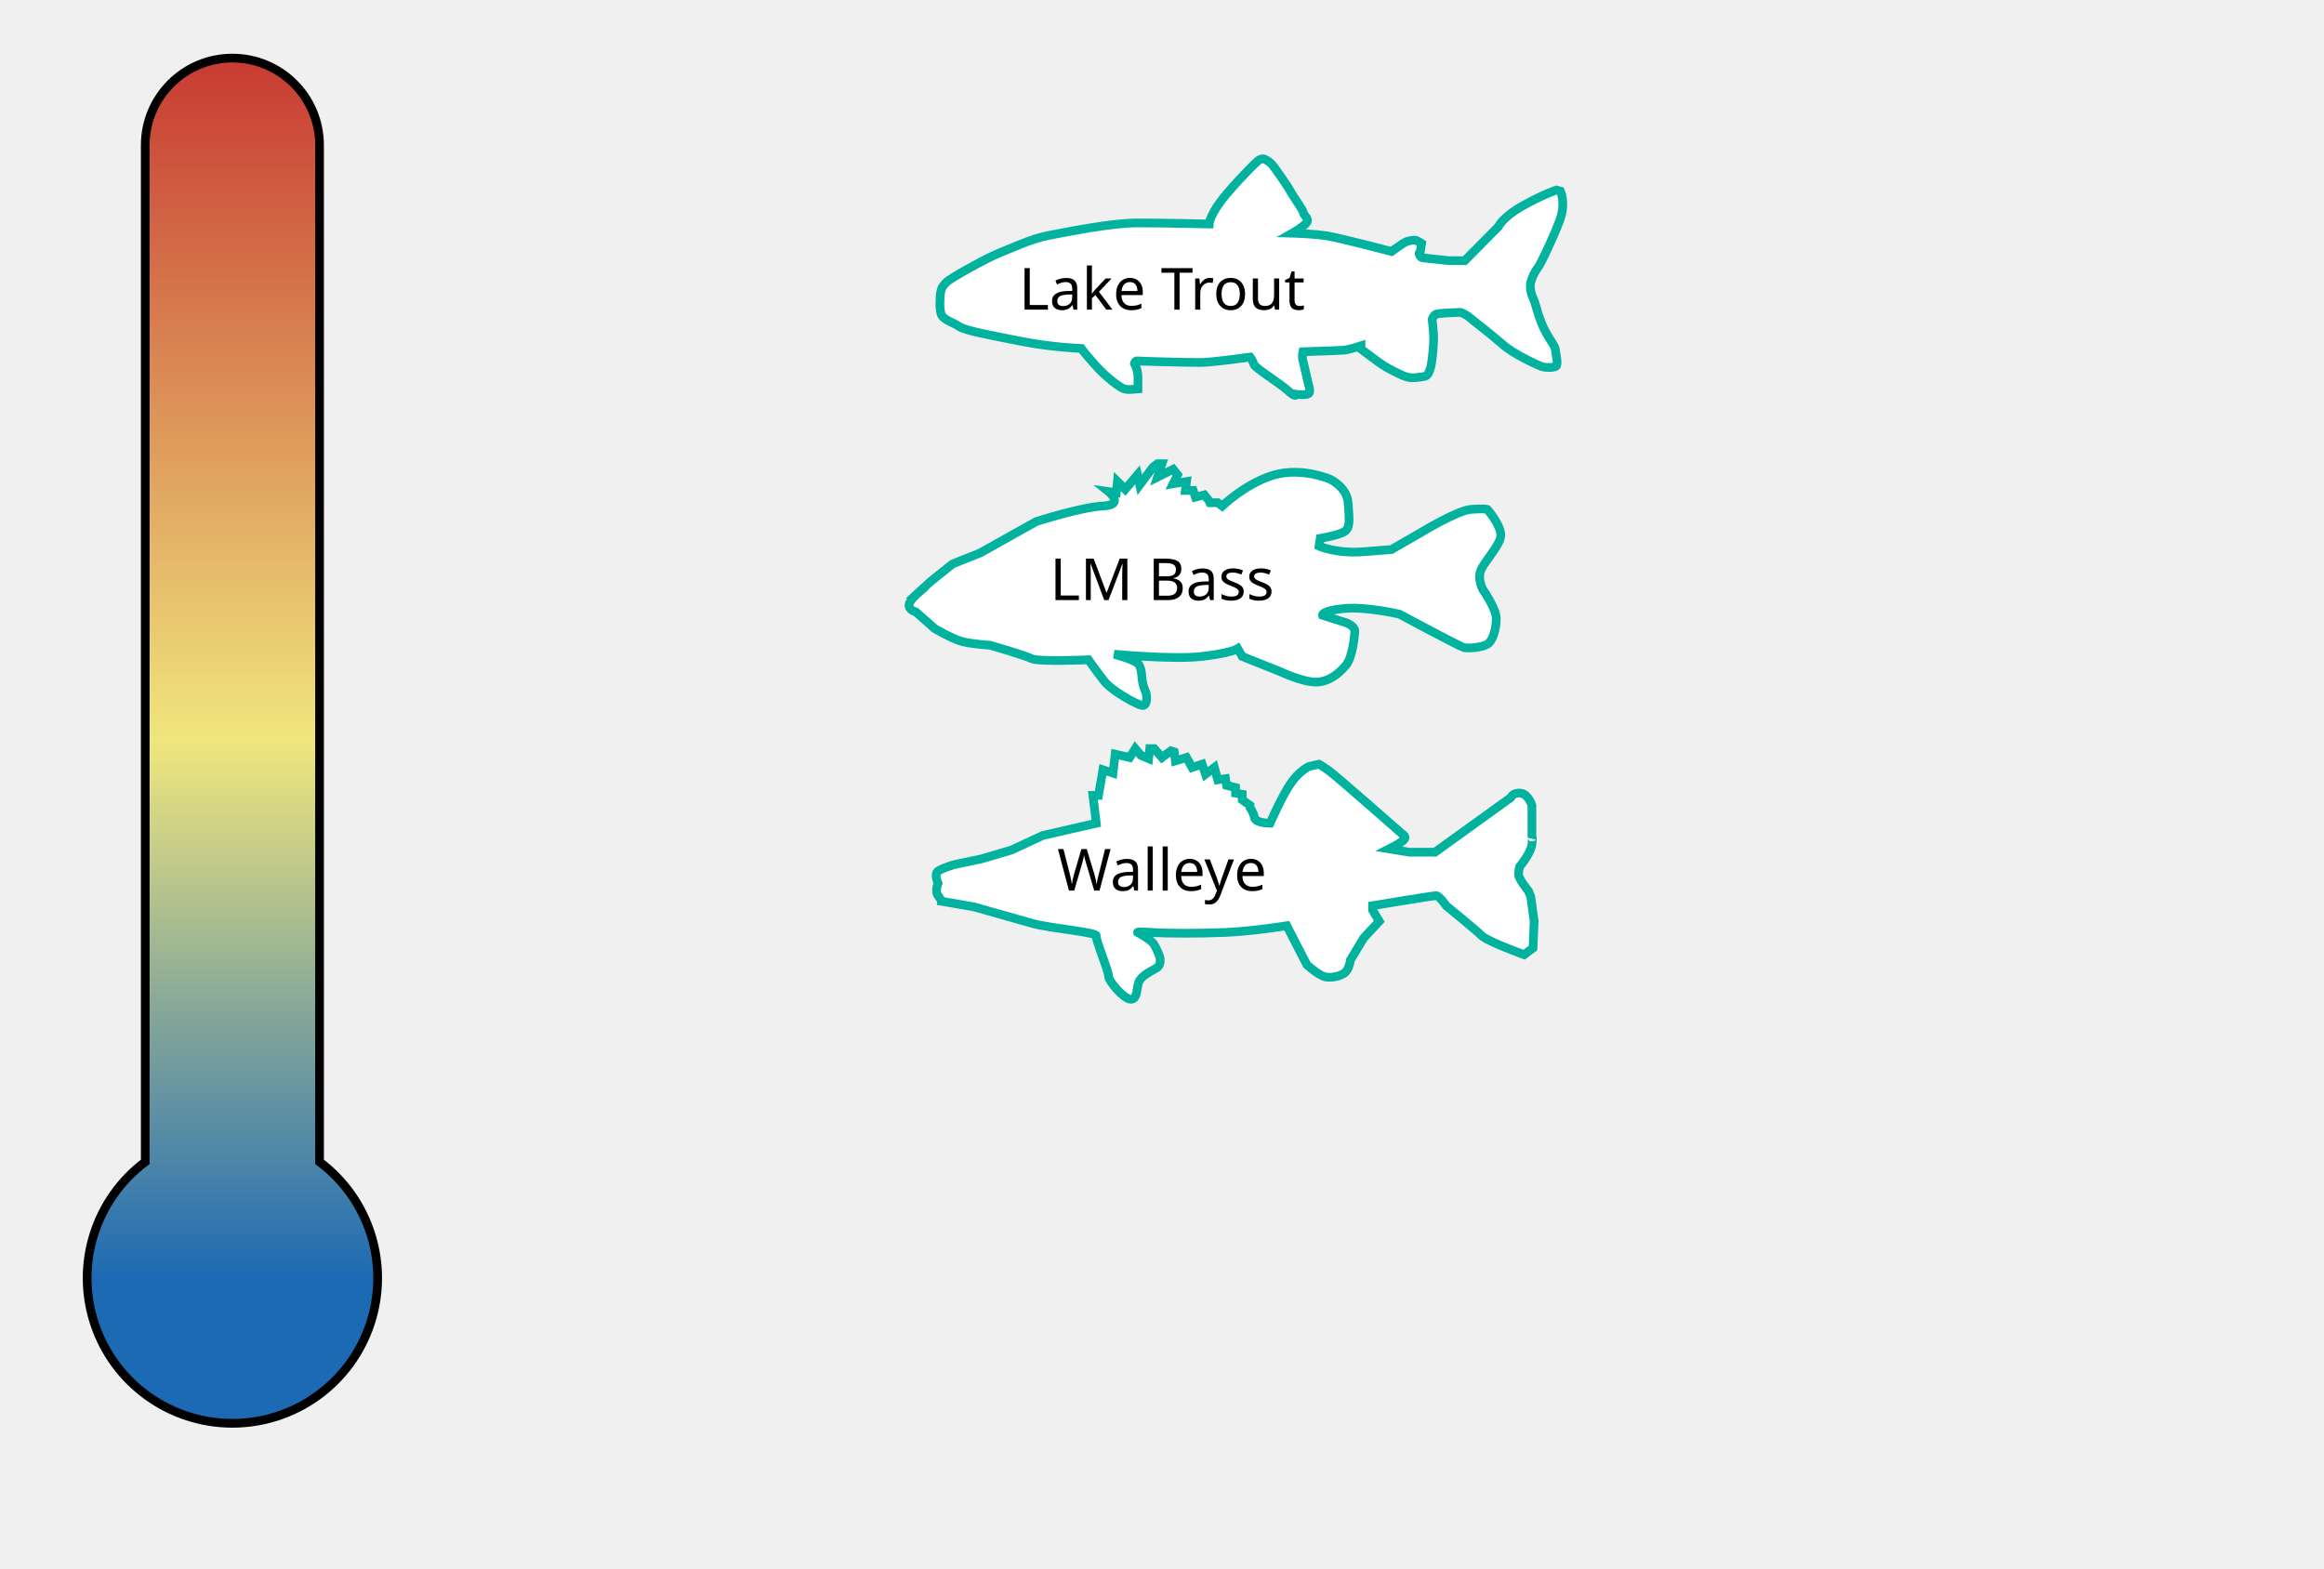
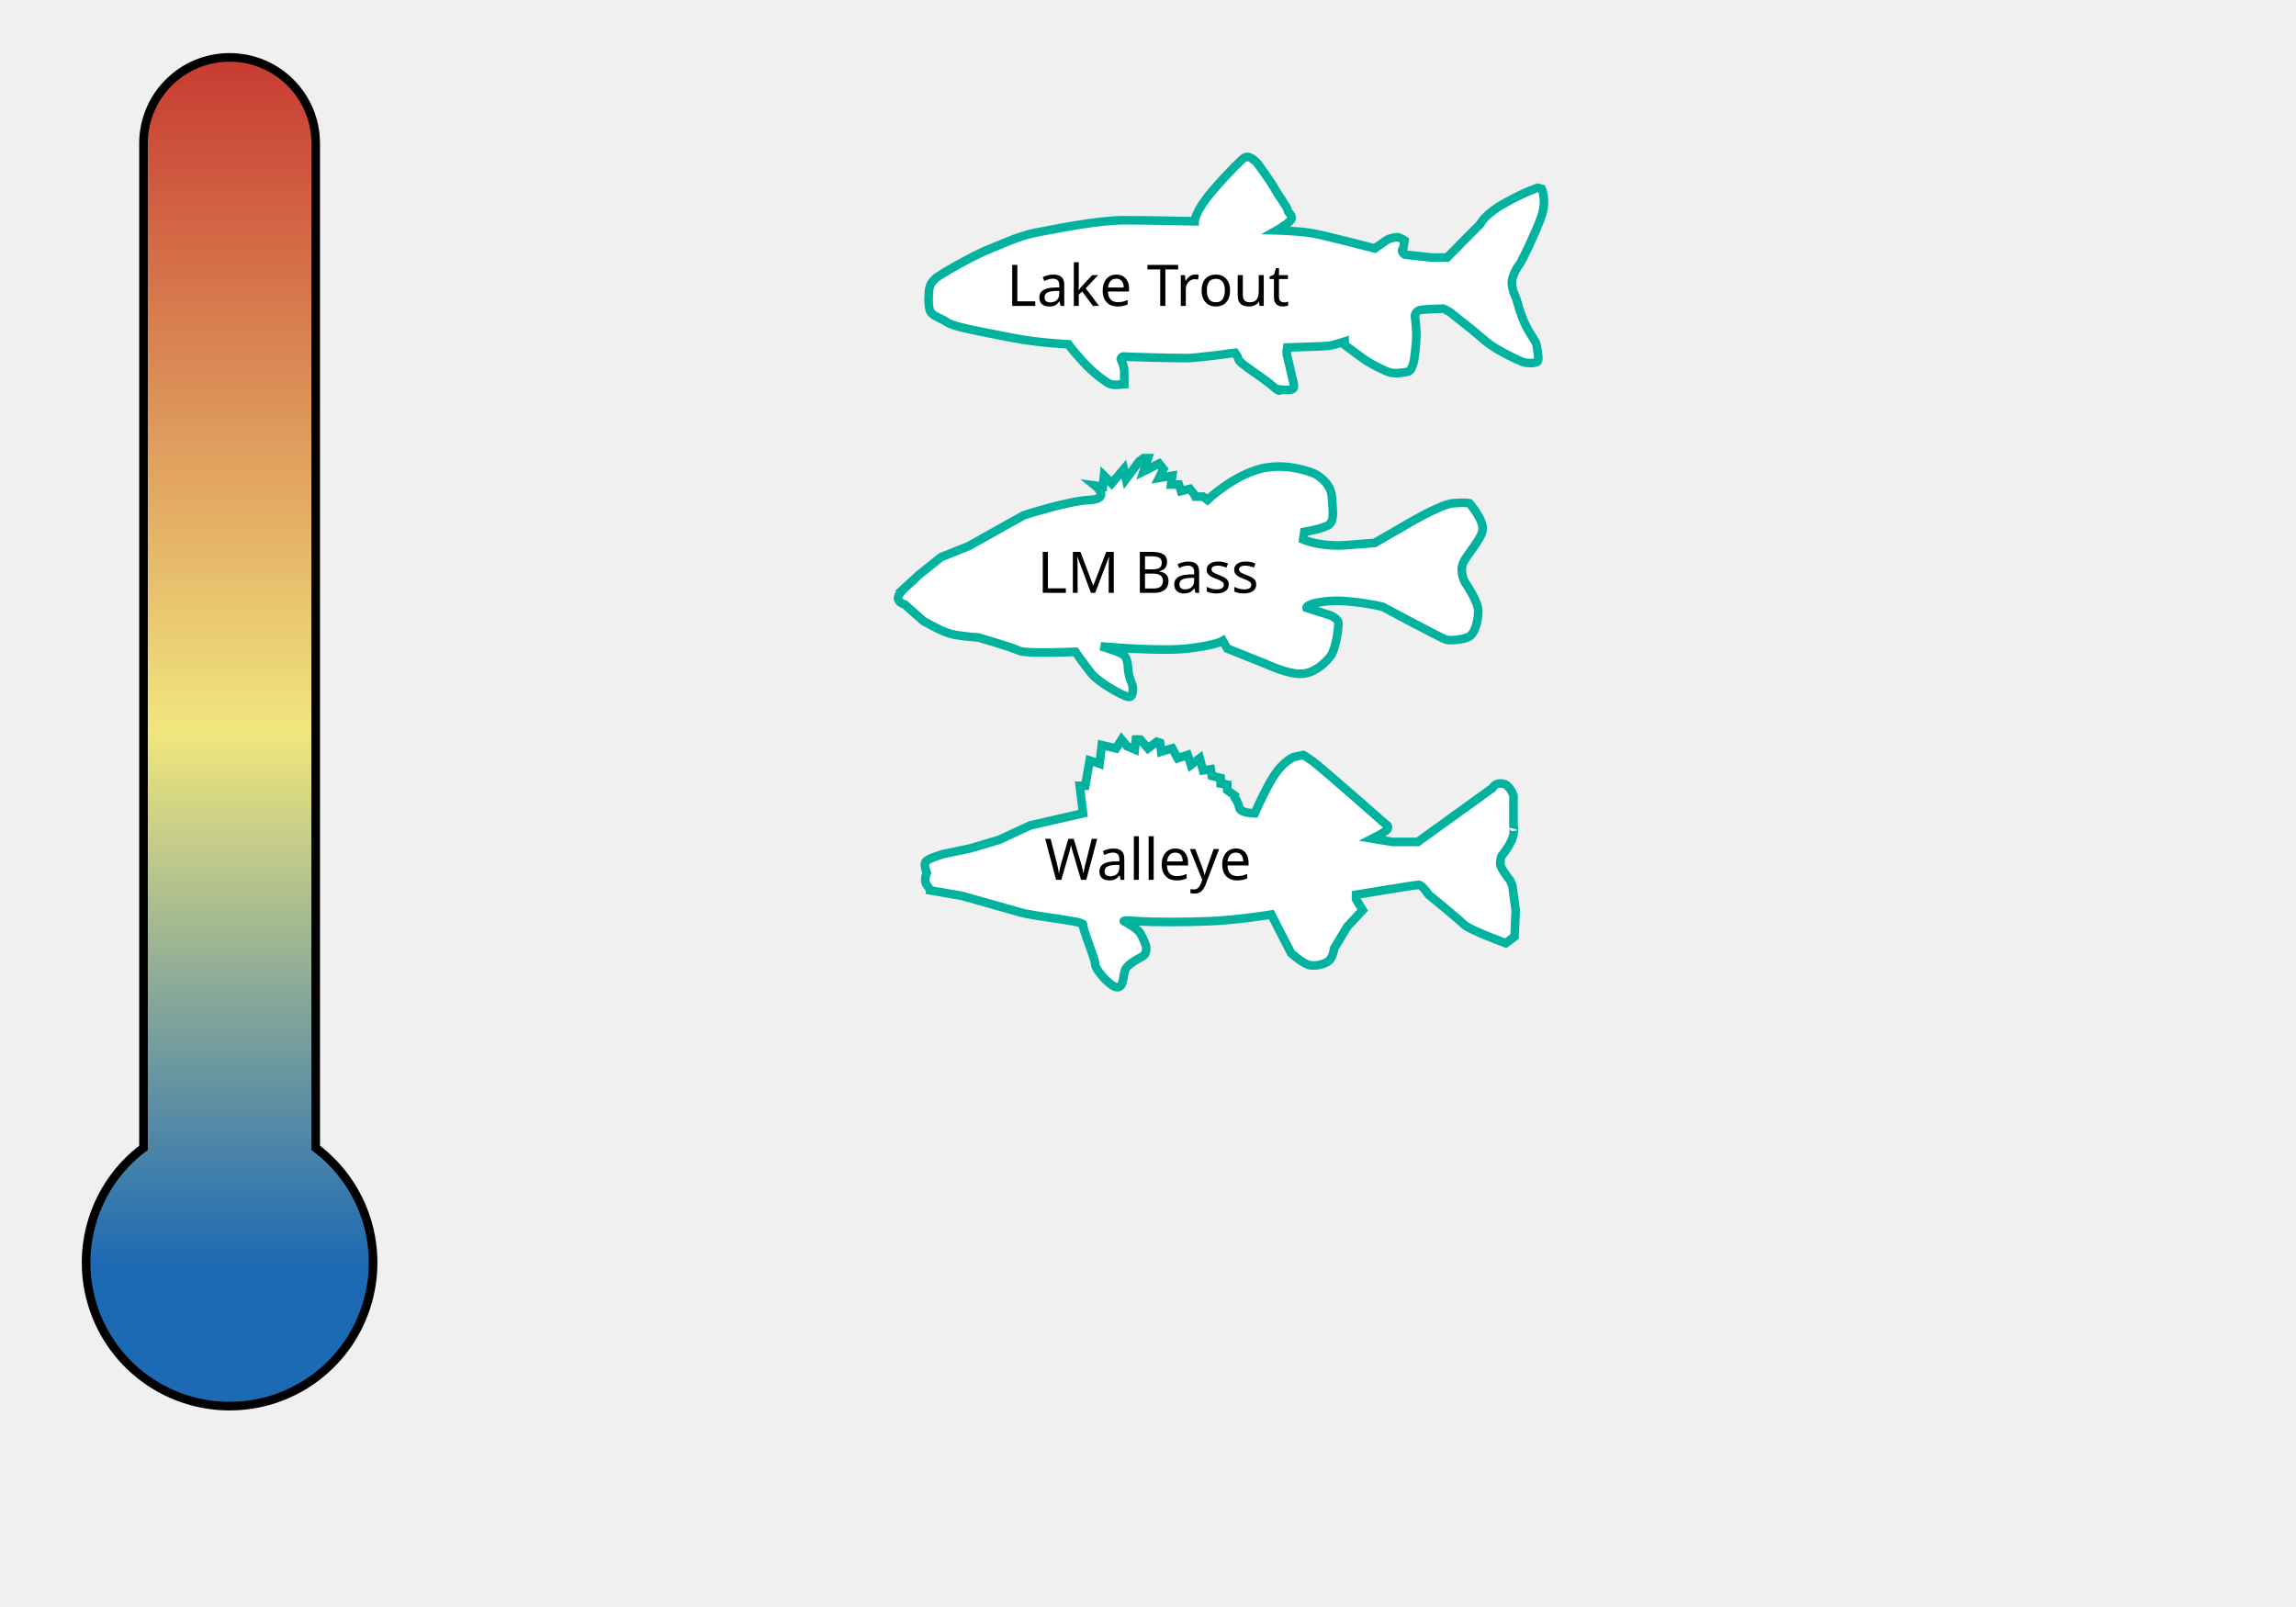
- <svg xmlns="http://www.w3.org/2000/svg" xmlns:xlink="http://www.w3.org/1999/xlink" version="1.1" width="800" height="540">
+ <svg xmlns="http://www.w3.org/2000/svg" xmlns:xlink="http://www.w3.org/1999/xlink" version="1.1" width="800" height="560">
  <style>
		text {
		  font-size: 20px;
		  cursor: default;
		  font-family: Tahoma, Geneva, sans-serif;
		}
		.noselect {
		  -webkit-touch-callout: none; /* iOS Safari */
		  -webkit-user-select: none;   /* Chrome/Safari/Opera */
		  -khtml-user-select: none;    /* Konqueror */
		  -moz-user-select: none;      /* Firefox */
		  -ms-user-select: none;       /* Internet Explorer/Edge */
		  user-select: none;           /* Non-prefixed version, currently
		                                  not supported by any browser */
		}
        .control_point{
            fill: #FFF;
            opacity: 0;
            stroke: #888;
            stroke-width: 2;
            cursor: pointer;
        }
		.unselected-fish {
			 fill:white;
			 stroke:#01b29F;
			 stroke-width:3;
		}
		.hot-fish {
			fill:rgb(200,60,50);
		}
		.cold-fish {
			fill:rgb(28,105,180);
		}
		.good-fish {
			fill:green;
		}
		.moveable{
			cursor: move;	
		}
		.locked {
			cursor: default;	
		}
    </style>
  <g transform="translate(15,520)">
    <text id="temperature-text" class="noselect"> </text>
  </g>
  <g id="thermometer">
    <path d="M50,50 v350 a50,50 0 1,0 60,0 v-350 a30,30 0 1,0 -60,0" fill="url(#temperature)" stroke="black" stroke-width="3" />
  </g>
  <g transform="translate(400,100)" class="moveable">
    <circle class="control_point" cx="0" cy="0" r="10" />
    <use xlink:href="#lake-trout" id="3" class="unselected-fish" />
    <text dy="0.33em" text-anchor="middle" class="noselect">Lake Trout</text>
    <use xlink:href="#lake-trout" opacity="0" />
  </g>
  <g transform="translate(400,300)" class="moveable">
    <circle class="control_point" cx="0" cy="0" r="10" />
    <use xlink:href="#walleye" class="unselected-fish" id="1" />
    <text dy="0.33em" text-anchor="middle" class="noselect">Walleye</text>
    <use xlink:href="#walleye" opacity="0" />
  </g>
  <g transform="translate(400,200)" class="moveable">
    <circle class="control_point" cx="0" cy="0" r="10" />
    <use xlink:href="#largemouth-bass" class="unselected-fish" id="2" />
    <text dy="0.33em" text-anchor="middle" class="noselect">LM Bass</text>
    <use xlink:href="#largemouth-bass" opacity="0" />
  </g>
  <defs>
    <linearGradient id="temperature" x1="0%" y1="0%" x2="0%" y2="100%">
      <stop offset="0%" style="stop-color:rgb(200,60,50);stop-opacity:1" />
      <stop offset="50%" style="stop-color:rgb(240,230,125);stop-opacity:1" />
      <stop offset="90%" style="stop-color:rgb(28,105,180);stop-opacity:1" />
      <stop offset="100%" style="stop-color:rgb(28,105,180);stop-opacity:1" />
    </linearGradient>
    <filter id="gaus-blur">
      <feGaussianBlur stdDeviation="1" />
    </filter>
    <path d="m -76.432,3.646 c 0,-4.452 1.035,-5.194 2.243,-6.493 1.208,-1.299 13.458,-8.162 18.117,-10.017 4.659,-1.855 11.215,-5.009 17.254,-6.122 6.039,-1.113 21.05,-4.267 30.54,-4.267 9.49,0 24.501,0.371 24.501,0.371 0,0 0.173,-3.525 6.212,-10.574 6.039,-7.049 10.525,-11.13 10.525,-11.13 0,0 0.863,-0.742 1.725,-0.742 0.863,0 2.416,1.113 3.106,1.855 0.69,0.742 5.176,7.049 6.384,9.275 1.208,2.226 4.314,6.307 4.486,7.42 0.173,1.113 2.243,2.041 1.035,3.525 -1.208,1.484 -4.831,3.525 -4.831,3.525 0,0 7.074,0.186 11.906,0.928 4.187,0.643 22.258,5.38 22.258,5.38 0,0 2.243,-1.67 3.969,-2.783 1.725,-1.113 3.623,-1.113 4.141,-1.113 0.518,0 2.243,1.113 2.243,1.113 l -0.518,3.154 c 0,0 -0.69,-0.186 -0.173,0.928 0.518,1.113 1.553,0.928 1.553,0.928 l 8.455,0.928 5.521,0 11.56,-11.687 c 0,0 1.38,-3.339 8.8,-7.42 7.419,-4.081 11.215,-5.194 11.215,-5.194 l 1.38,0.371 c 0,0 1.898,4.081 -0.173,9.832 -2.071,5.751 -6.902,15.768 -7.592,16.51 -0.69,0.742 -1.898,2.968 -2.416,4.823 -0.518,1.855 0,4.081 0.863,5.936 0.863,1.855 1.553,5.936 3.623,10.203 2.071,4.267 3.796,5.751 3.969,7.42 0.173,1.67 1.035,5.009 0.173,5.565 -0.863,0.557 -3.796,0.557 -5.176,0 -1.38,-0.557 -9.317,-4.081 -13.286,-7.606 -3.969,-3.525 -10.353,-8.348 -11.388,-9.275 -1.035,-0.928 -2.933,-1.67 -2.933,-1.67 0,0 -7.074,0.186 -8.282,0.557 -1.208,0.371 -1.553,1.855 -1.553,1.855 0,0 0.518,4.452 0.518,6.864 0,2.412 -0.69,8.719 -1.035,9.646 -0.345,0.928 -0.69,2.968 -2.243,3.154 -1.553,0.186 -3.796,0.742 -5.866,0.186 -2.071,-0.557 -6.557,-2.968 -8.282,-4.081 -1.725,-1.113 -7.592,-5.565 -7.592,-5.565 l 0,-1.113 c 0,0 -3.969,1.299 -5.694,1.484 -1.725,0.186 -14.321,0.557 -14.321,0.557 0,0 -0.345,1.67 0,2.968 0.345,1.299 1.38,5.936 1.725,7.42 0.345,1.484 0.863,2.597 0.518,3.71 -0.345,1.113 -4.659,0.557 -4.659,0.557 0,0 0.345,1.484 -2.761,-1.299 -3.106,-2.783 -11.388,-7.791 -11.733,-9.09 -0.345,-1.299 -1.208,-2.412 -1.208,-2.412 0,0 -13.286,1.855 -17.082,1.855 -3.796,0 -20.533,-0.371 -21.568,-0.557 -1.035,-0.186 -1.208,0.928 -1.208,0.928 0,0 1.208,2.226 1.208,4.452 l 0,4.267 -2.416,0.186 c 0,0 -1.553,0.186 -2.761,-0.371 -1.208,-0.557 -5.521,-3.525 -9.49,-7.977 -3.969,-4.452 -4.831,-5.751 -4.831,-5.751 0,0 -10.008,-0.371 -20.36,-2.412 -10.353,-2.041 -19.67,-3.71 -21.741,-5.194 -2.071,-1.484 -5.694,-2.226 -6.212,-4.452 -0.518,-2.226 -0.345,-4.267 -0.345,-4.267 z" id="lake-trout" />
    <path d="m -77.093,4.13 c 0,0 -1.151,-2.685 -0.384,-3.835 0.767,-1.151 6.137,-2.685 6.137,-2.685 l 9.205,-1.918 10.356,-3.068 10.739,-4.986 18.41,-4.219 -1.151,-9.589 1.918,0 1.534,-8.822 3.452,1.151 0.767,-6.52 4.986,1.151 1.918,-3.068 1.918,2.301 2.685,1.151 0.384,-3.452 1.534,0 L 0,-39.211 l 3.068,-2.301 1.151,0.384 0.384,3.068 3.835,-1.151 1.918,3.452 3.452,-1.151 1.151,3.452 3.068,-2.301 1.151,4.219 2.685,-0.384 0.384,2.301 3.068,0.767 0,1.918 2.301,0.384 0,1.918 2.685,1.918 0,0.767 c 0,0 1.151,1.534 1.534,3.452 0.384,1.918 5.37,1.918 5.37,1.918 0,0 3.835,-8.822 6.904,-13.424 3.068,-4.603 6.52,-6.137 6.52,-6.137 l 3.452,-0.767 c 0,0 0.767,0.384 3.452,2.301 2.685,1.918 25.314,21.862 25.314,21.862 0,0 1.534,0.767 0.384,1.918 -1.151,1.151 -4.986,3.068 -4.986,3.068 l 6.904,1.151 8.822,0 26.081,-18.794 c 0,0 0.767,-1.918 3.452,-1.534 2.685,0.384 3.835,4.219 3.835,4.219 l 0,11.123 c 0,0 0.384,-0.767 0,2.301 -0.384,3.068 -4.219,7.671 -4.219,7.671 0,0 -0.384,1.151 -0.384,2.685 0,1.534 3.452,5.753 3.452,5.753 l 0.767,1.918 1.151,8.438 -0.384,9.205 -3.068,2.301 c 0,0 -12.657,-4.603 -14.575,-6.52 -1.918,-1.918 -12.273,-10.356 -12.273,-10.356 0,0 -2.301,-3.452 -3.452,-3.452 -1.151,0 -21.862,3.452 -21.862,3.452 l 0,1.534 2.301,3.835 -5.37,5.753 -4.603,7.671 c 0,0 0,1.534 -1.151,3.452 -1.151,1.918 -4.986,2.685 -7.287,2.301 -2.301,-0.384 -6.52,-4.219 -6.52,-4.219 L 42.957,18.705 c 0,0 -11.89,1.918 -21.095,2.301 -9.205,0.384 -19.944,0.384 -25.314,0 -5.37,-0.384 -4.986,0 -4.986,0 0,0 4.603,2.301 5.753,4.219 1.151,1.918 1.918,4.219 1.918,4.219 0,0 0.767,2.685 -1.151,3.835 -1.918,1.151 -5.37,2.685 -6.137,4.986 -0.767,2.301 -0.384,5.753 -2.685,5.753 -2.301,0 -7.671,-6.137 -7.671,-8.054 0,-1.918 -4.603,-12.657 -4.219,-13.808 0.384,-1.151 -16.492,-2.685 -21.862,-4.219 -5.37,-1.534 -20.328,-5.753 -20.328,-5.753 L -75.942,10.267 c 0,0 0,-0.384 -1.151,-1.918 -1.151,-1.534 -1e-6,-4.219 -1e-6,-4.219 z" id="walleye" />
    <path d="m -84.38,4.513 4.603,-4.219 7.671,-6.137 9.589,-3.835 19.177,-10.739 c 0,0 15.342,-4.986 23.013,-5.37 7.671,-0.384 1.918,-4.986 1.918,-4.986 l 2.685,0.384 0.384,-3.835 2.685,2.685 4.219,-4.986 0.767,3.452 4.603,-6.137 1.534,-1.151 1.534,0 -1.534,4.603 5.37,-2.685 1.534,1.918 -1.534,3.068 4.603,-0.767 -0.384,3.068 2.685,0 0.767,2.301 3.068,-0.767 1.534,1.918 0.384,0.767 2.685,0 1.534,1.151 c 0,0 8.438,-8.054 18.027,-10.739 9.589,-2.685 19.177,1.534 19.177,1.534 0,0 5.753,2.685 6.137,8.054 0.384,5.37 0.767,8.054 -0.767,9.589 -1.534,1.534 -8.822,2.685 -8.822,2.685 l -0.384,2.685 c 0,0 6.137,2.685 15.342,1.918 9.205,-0.767 9.589,-0.767 9.589,-0.767 l 9.972,-5.753 c 0,0 12.657,-7.671 17.26,-8.054 4.603,-0.384 5.753,0 5.753,0 0,0 4.986,5.753 4.603,9.205 -0.384,3.452 -5.753,8.822 -6.904,11.89 -1.151,3.068 0.767,6.52 0.767,6.52 0,0 4.603,6.52 4.603,9.972 0,3.452 -1.151,7.671 -3.068,8.822 -1.918,1.151 -6.52,1.534 -8.054,1.151 -1.534,-0.384 -22.246,-11.506 -22.246,-11.506 0,0 -11.506,-2.685 -19.177,-1.918 -7.671,0.767 -7.287,2.301 -7.287,2.301 l 8.438,2.685 c 0,0 2.685,1.151 2.685,2.685 0,1.534 -0.767,9.205 -3.068,11.89 -2.301,2.685 -5.753,5.753 -10.356,5.753 -4.603,0 -11.89,-3.452 -11.89,-3.452 L 27.615,25.992 26.081,23.307 c 0,0 -2.301,1.534 -12.273,2.685 -9.972,1.151 -30.3,-0.767 -30.3,-0.767 0,0 7.287,1.918 8.438,3.452 1.151,1.534 1.151,4.986 1.151,4.986 0,0 0.384,2.685 1.151,4.219 0.767,1.534 0.767,5.37 -1.151,4.986 -1.918,-0.384 -10.356,-4.986 -13.041,-8.438 -2.685,-3.452 -5.37,-7.287 -5.37,-7.287 0,0 -17.26,0.767 -19.561,-0.384 -2.301,-1.151 -14.191,-4.603 -14.191,-4.603 0,0 -5.753,-0.384 -9.205,-1.151 -3.452,-0.767 -9.972,-4.603 -9.972,-4.603 l -6.52,-5.753 c 0,0 -1.918,-0.384 -2.301,-1.918 -0.384,-1.534 2.685,-4.219 2.685,-4.219 z" id="largemouth-bass" />
  </defs>
</svg>
